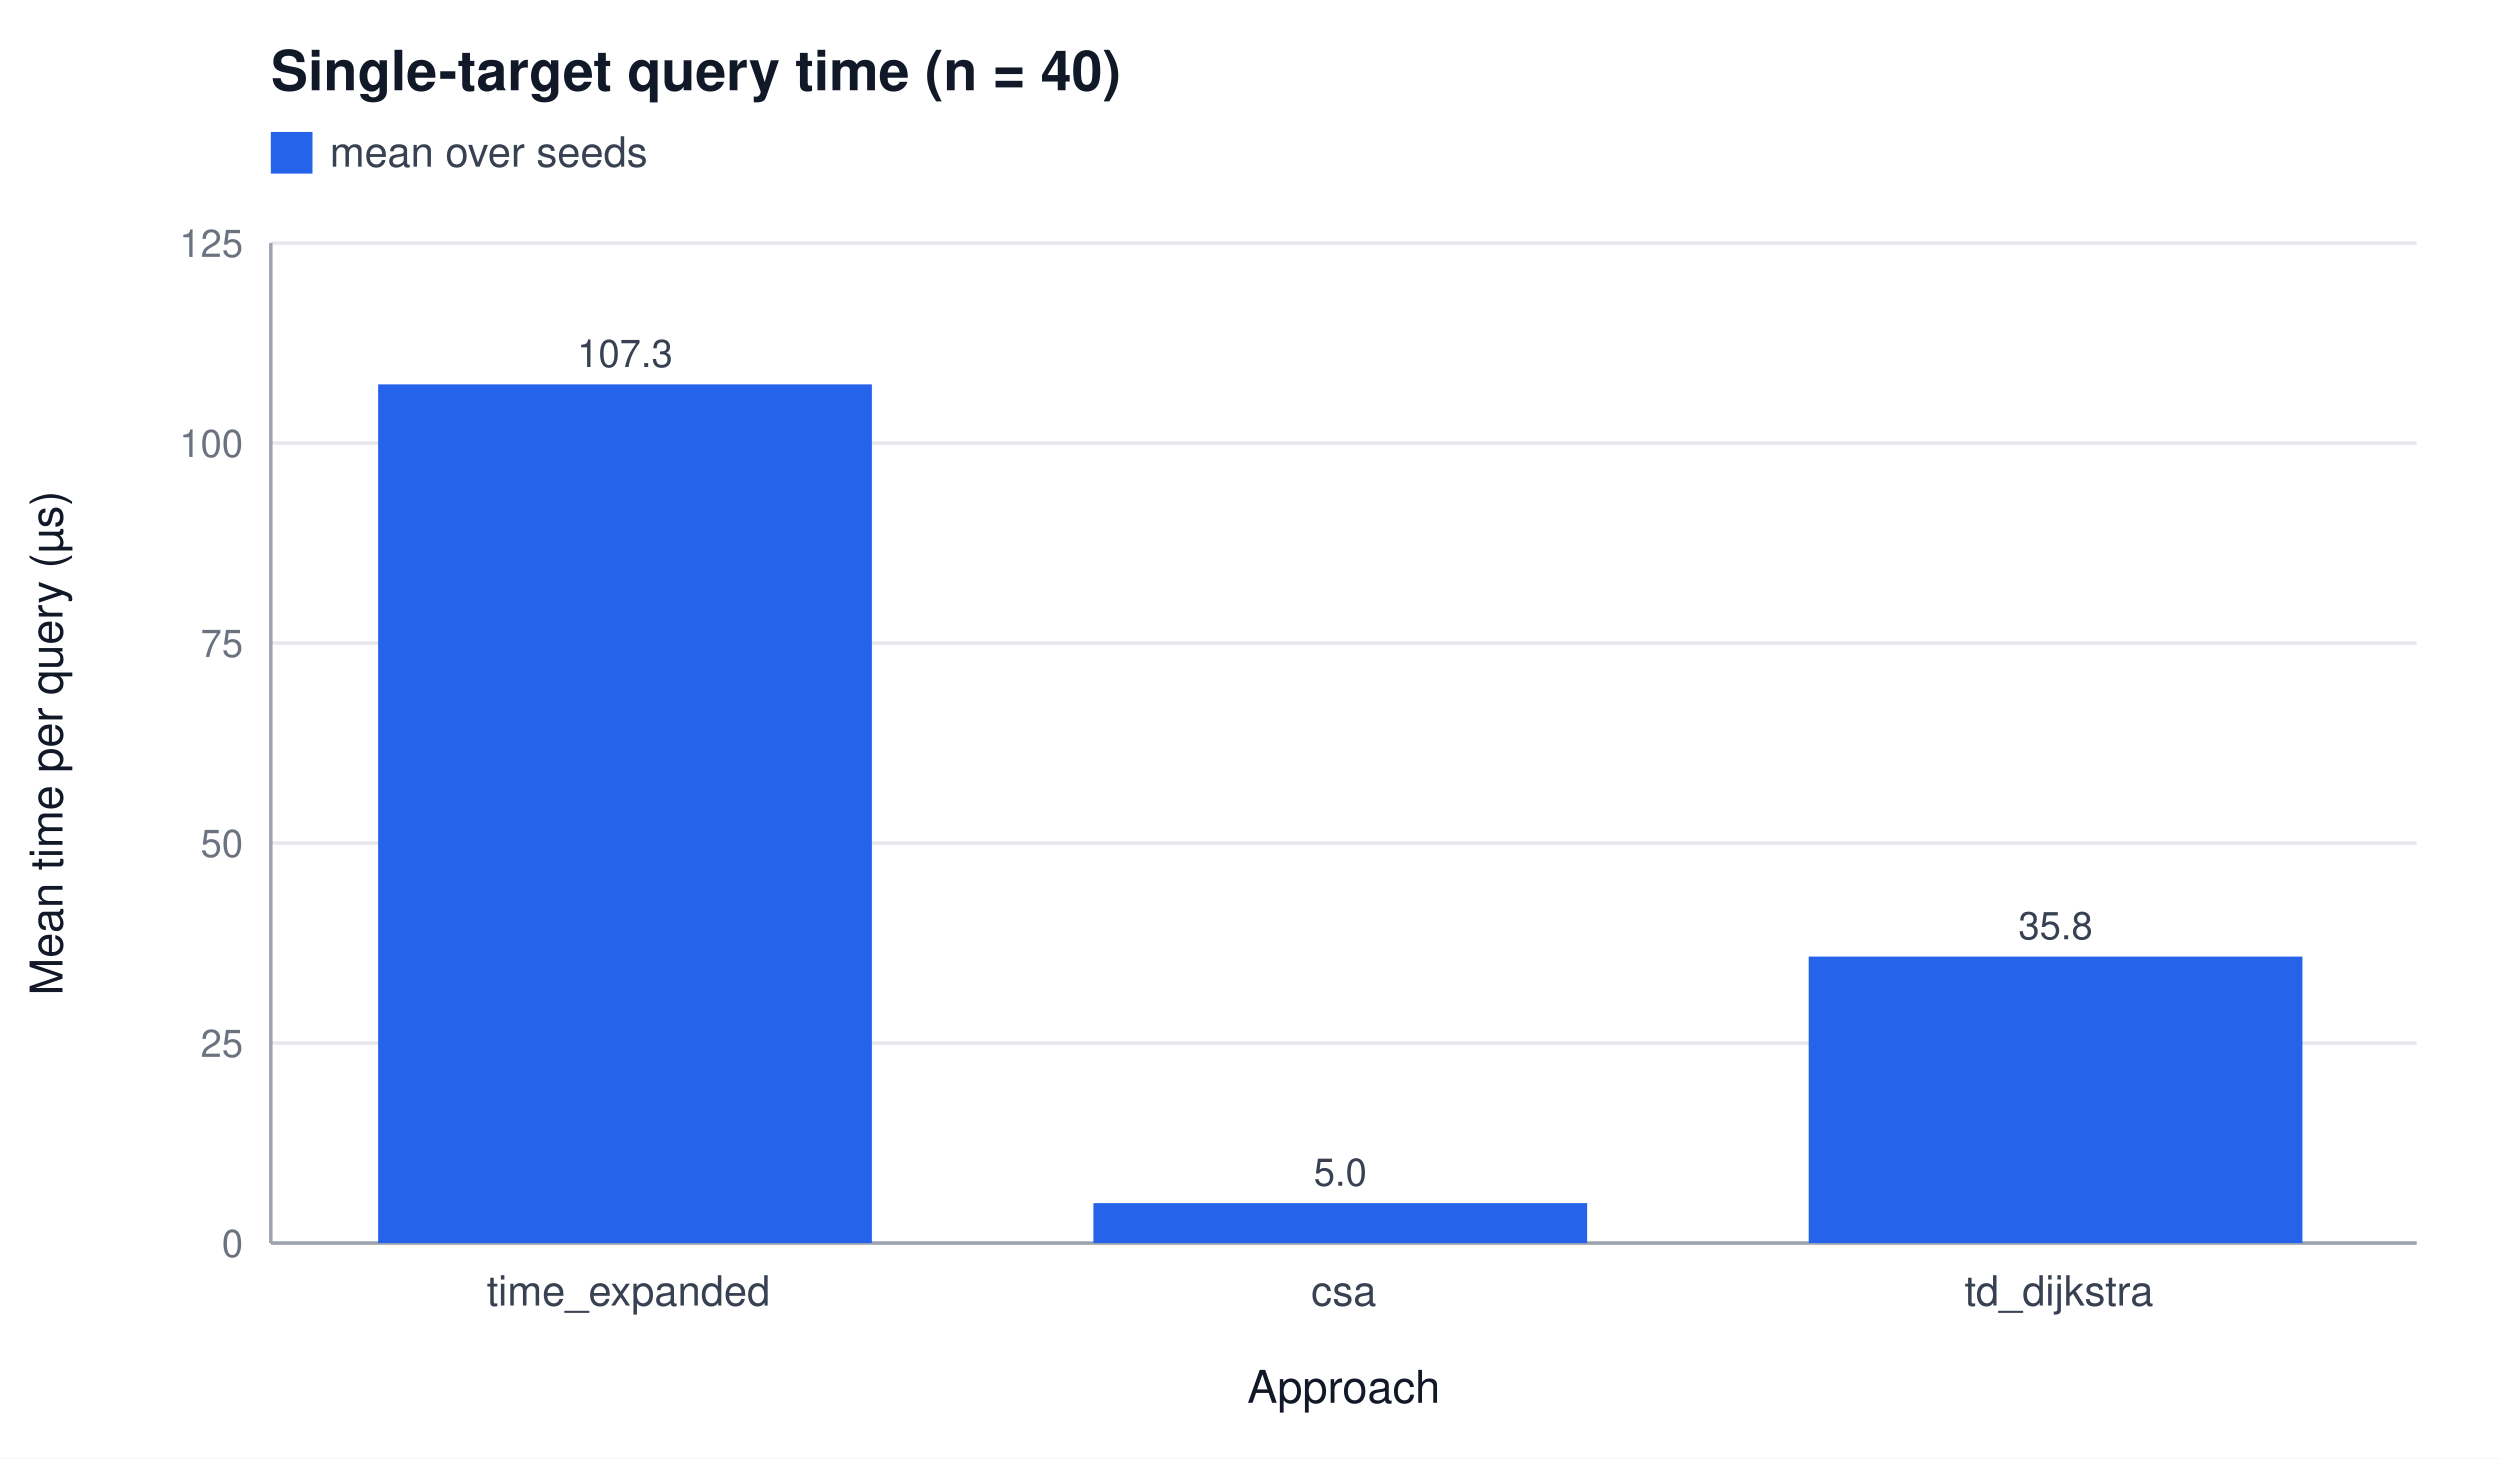
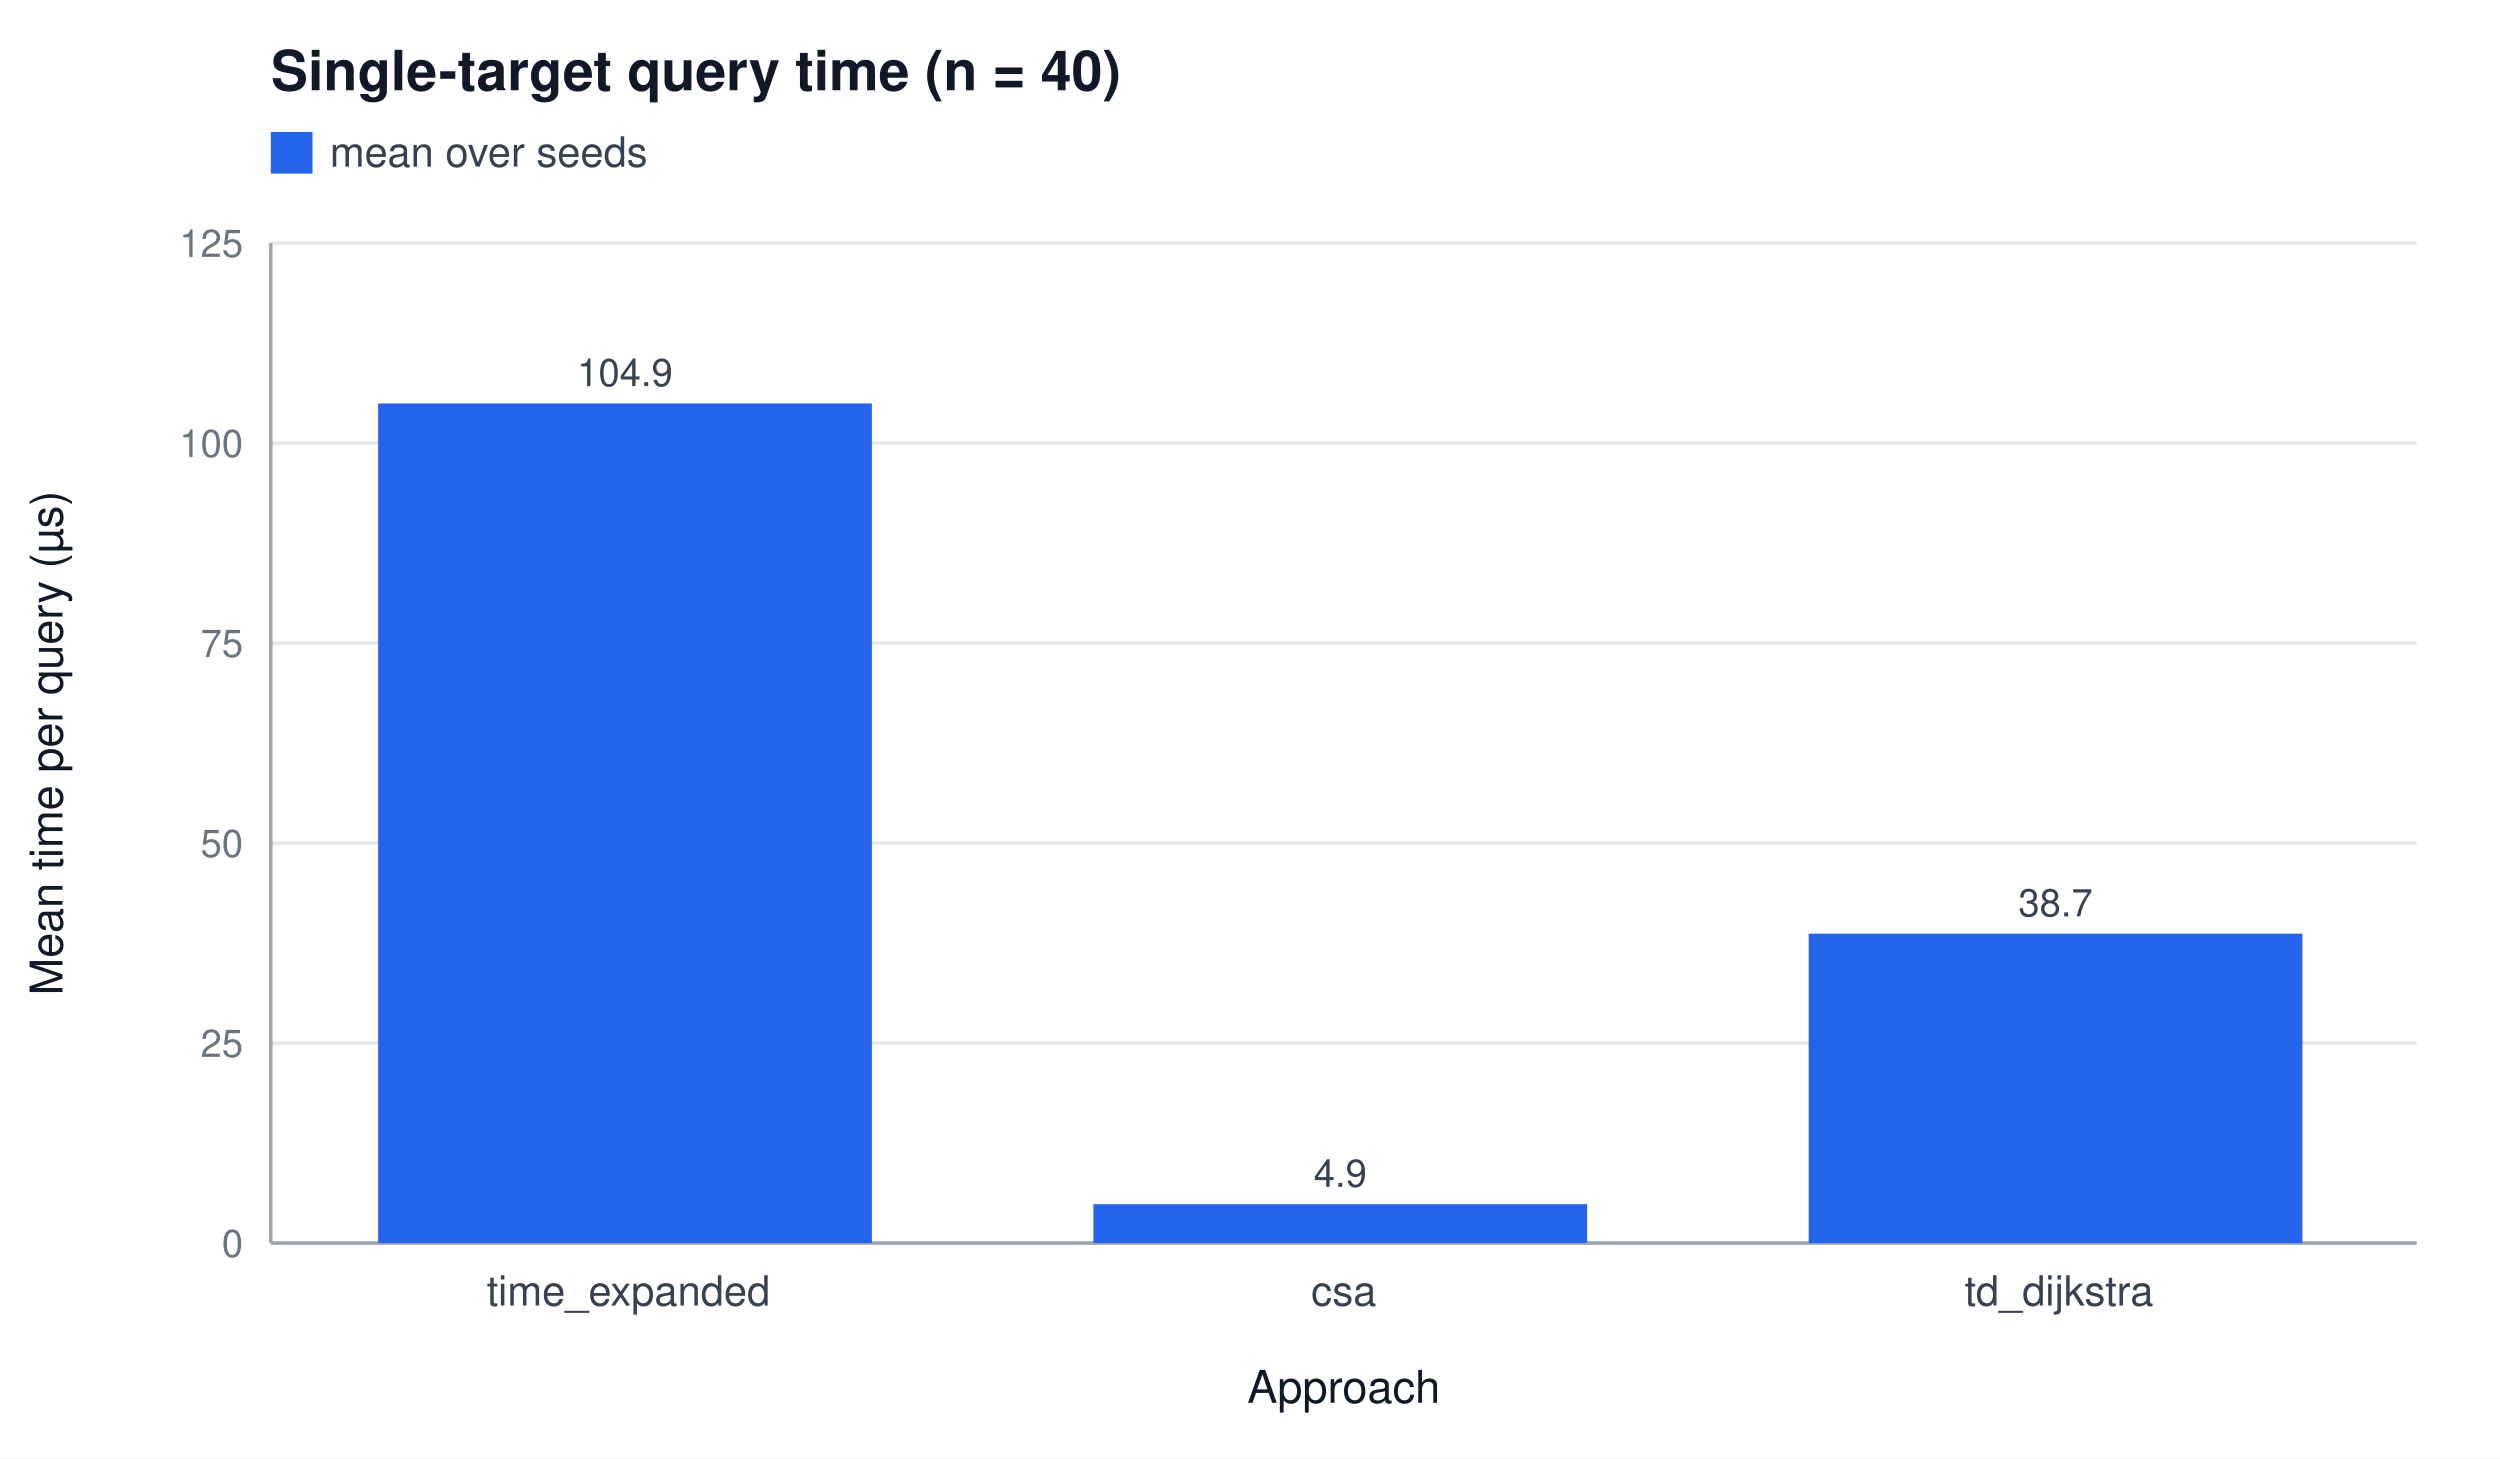
<svg xmlns="http://www.w3.org/2000/svg" width="720" height="420" viewBox="0 0 720 420" font-family="Helvetica, Arial, sans-serif">
  <rect width="100%" height="100%" fill="#ffffff" />
  <text x="78" y="26" font-size="16" font-weight="bold" fill="#111827">Single-target query time (n = 40)</text>
  <rect x="78.0" y="38" width="12" height="12" fill="#2563eb" />
  <text x="95.0" y="48" font-size="12" fill="#374151">mean over seeds</text>
  <line x1="78" x2="696" y1="358.0" y2="358.0" stroke="#e5e7eb" />
  <text x="70" y="362.0" text-anchor="end" font-size="11" fill="#6b7280">0</text>
  <line x1="78" x2="696" y1="300.4" y2="300.4" stroke="#e5e7eb" />
  <text x="70" y="304.4" text-anchor="end" font-size="11" fill="#6b7280">25</text>
  <line x1="78" x2="696" y1="242.8" y2="242.8" stroke="#e5e7eb" />
  <text x="70" y="246.8" text-anchor="end" font-size="11" fill="#6b7280">50</text>
  <line x1="78" x2="696" y1="185.2" y2="185.2" stroke="#e5e7eb" />
  <text x="70" y="189.2" text-anchor="end" font-size="11" fill="#6b7280">75</text>
  <line x1="78" x2="696" y1="127.6" y2="127.6" stroke="#e5e7eb" />
  <text x="70" y="131.6" text-anchor="end" font-size="11" fill="#6b7280">100</text>
  <line x1="78" x2="696" y1="70.0" y2="70.0" stroke="#e5e7eb" />
  <text x="70" y="74.0" text-anchor="end" font-size="11" fill="#6b7280">125</text>
  <line x1="78" x2="78" y1="70" y2="358" stroke="#9ca3af" />
  <line x1="78" x2="696" y1="358" y2="358" stroke="#9ca3af" />
  <text x="181.0" y="376" text-anchor="middle" font-size="12" fill="#374151">time_expanded</text>
  <text x="387.0" y="376" text-anchor="middle" font-size="12" fill="#374151">csa</text>
  <text x="593.0" y="376" text-anchor="middle" font-size="12" fill="#374151">td_dijkstra</text>
  <text x="387" y="404" text-anchor="middle" font-size="13" fill="#111827">Approach</text>
  <text transform="translate(18,214) rotate(-90)" text-anchor="middle" font-size="13" fill="#111827">Mean time per query (µs)</text>
-   <rect x="108.9" y="110.7" width="142.2" height="247.3" fill="#2563eb" />
-   <text x="180.0" y="105.7" text-anchor="middle" font-size="11" fill="#374151">107.3</text>
-   <rect x="314.9" y="346.5" width="142.2" height="11.5" fill="#2563eb" />
-   <text x="386.0" y="341.5" text-anchor="middle" font-size="11" fill="#374151">5.0</text>
-   <rect x="520.9" y="275.5" width="142.2" height="82.5" fill="#2563eb" />
-   <text x="592.0" y="270.5" text-anchor="middle" font-size="11" fill="#374151">35.8</text>
+   <rect x="108.9" y="116.2" width="142.2" height="241.8" fill="#2563eb" />
+   <text x="180.0" y="111.2" text-anchor="middle" font-size="11" fill="#374151">104.9</text>
+   <rect x="314.9" y="346.8" width="142.2" height="11.2" fill="#2563eb" />
+   <text x="386.0" y="341.8" text-anchor="middle" font-size="11" fill="#374151">4.9</text>
+   <rect x="520.9" y="268.9" width="142.2" height="89.1" fill="#2563eb" />
+   <text x="592.0" y="263.9" text-anchor="middle" font-size="11" fill="#374151">38.7</text>
</svg>
